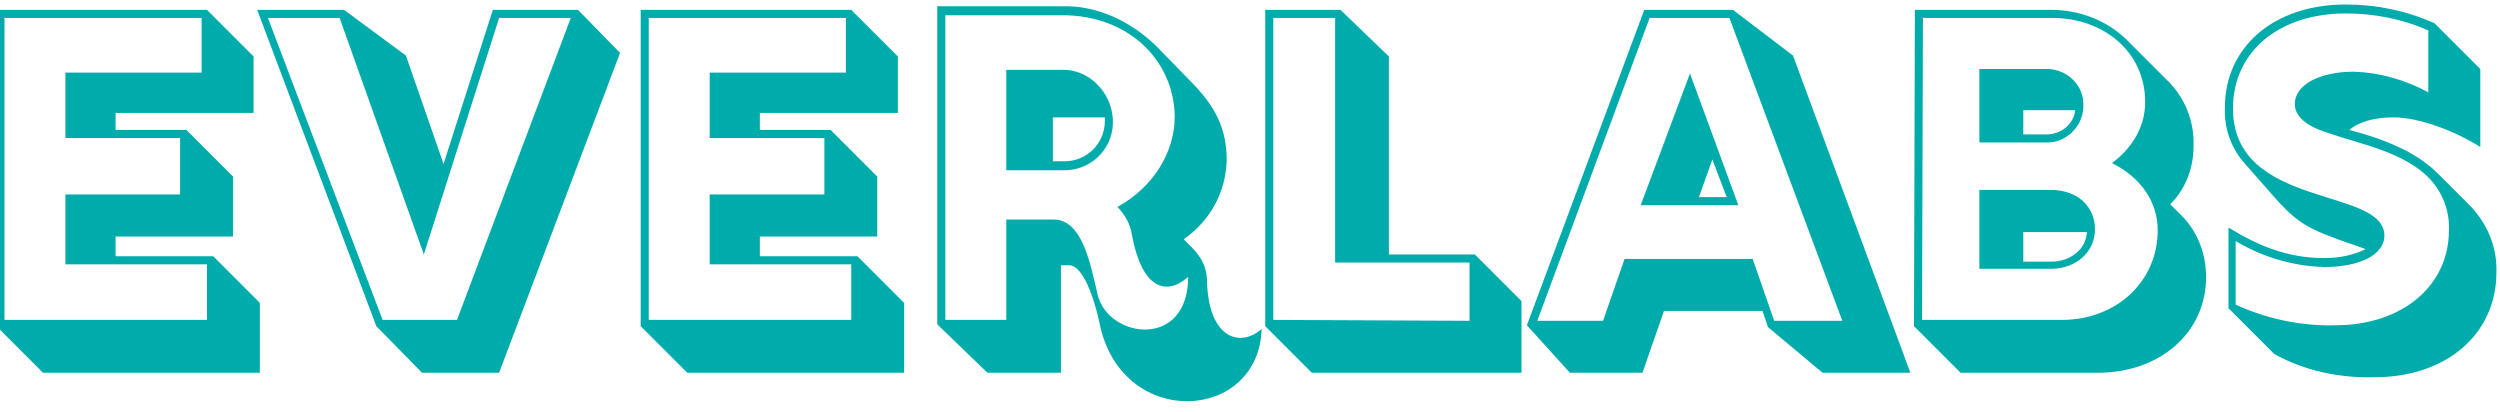
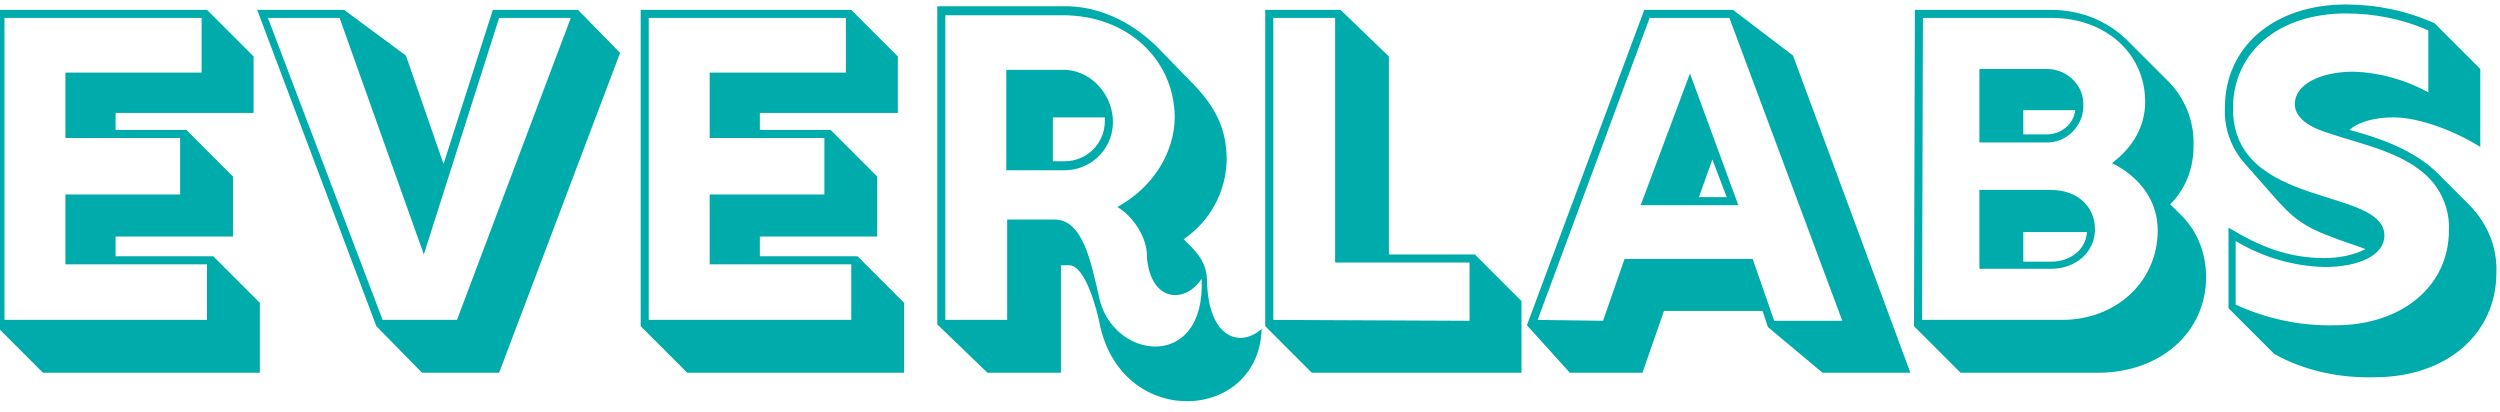
<svg xmlns="http://www.w3.org/2000/svg" version="1.1" id="Ebene_1" x="0px" y="0px" viewBox="0 0 279 45.9" style="enable-background:new 0 0 279 45.9;" xml:space="preserve">
  <style type="text/css">
	.st0{fill:#00ACAB;}
</style>
  <g id="Schatten">
</g>
  <g id="Inline">
</g>
  <g id="Outline">
-     <path id="Pfad_304" class="st0" d="M4.8,41.6H29v-7.8l-5.2-5.2H12.9v-2.2H26v-6.7l-5.2-5.2h-7.9v-1.9h15.4V6.3l-5.2-5.2H-0.4v35.3   L4.8,41.6z M0.5,35.7V2h22v6.1H7.3v7.3h12.8v6.3H7.3v7.8h15.8v6.2L0.5,35.7L0.5,35.7z M47.1,41.6h8.6L69.2,5.9l-4.7-4.8h-9.5   l-5.5,17.2L45.3,6.2l-6.9-5.1h-9.7L42,36.4L47.1,41.6z M42.7,35.7L29.9,2h8l9.4,26.4L55.7,2h8L51,35.7H42.7z M76.7,41.6h24.2v-7.8   l-5.2-5.2H84.8v-2.2h13.1v-6.7l-5.2-5.2h-7.9v-1.9h15.4V6.3l-5.2-5.2H71.5v35.3L76.7,41.6z M72.4,35.7V2h22v6.1H79.2v7.3H92v6.3   H79.2v7.8H95v6.2L72.4,35.7L72.4,35.7z M110.2,41.6h8.2V29.6h0.9c1.8,0,3.1,4.8,3.5,6.9c2.7,11.5,17.7,10.5,18,0.2   c-2.3,2.1-6,1.2-6.1-5.5c-0.1-2.2-1.4-3.3-2.6-4.5c2.9-2,4.7-5.2,4.8-8.8c0-3.5-1.2-6-4.1-8.9l-3.8-3.9c-2.8-2.7-6.5-4.5-10.4-4.4   h-14v35.5L110.2,41.6z M105.5,35.7v-34h13.1c7.2,0,12.4,4.9,12.5,11.3c0,4-2.4,7.9-6.4,10.1c0.8,0.8,1.4,1.8,1.6,3   c1.1,6.1,3.8,7,6.3,4.8c0,8.1-8.9,6.9-10.1,2c-0.8-3.4-1.7-8.4-4.9-8.4h-5.3v11.2L105.5,35.7z M112.4,19h6.2c3,0.1,5.5-2.2,5.6-5.2   s-2.2-5.8-5.2-6c-0.1,0-0.2,0-0.3,0h-6.4V19z M117.5,18.1v-5h5.8c0,0.1,0,0.3,0,0.4c0,2.5-2,4.5-4.5,4.5c-0.1,0-0.2,0-0.2,0H117.5z    M146.4,41.6h23.4v-8l-5.2-5.2H155V6.3l-5.4-5.2h-8.4v35.3L146.4,41.6z M142.1,35.7V2h6.9v27.3h15v6.5L142.1,35.7z M175.2,41.6h8.1   l2.4-6.9h11l0.6,1.8l6.1,5.1h9.8L200.1,6.2l-6.7-5.1h-9.9l-13.1,35.2L175.2,41.6z M171.6,35.7L184.1,2h8.9l12.6,33.8H198l-2.4-6.9   h-14.3l-2.4,6.9H171.6z M183.1,22.9H194l-5.4-14.7L183.1,22.9z M189.6,22l1.5-4.2l1.6,4.2H189.6z M218.8,41.6h15.3   c7,0,12.1-4.5,12.1-10.7c0-2.5-0.9-5-2.7-6.8l-1.3-1.3c1.7-1.7,2.6-4,2.6-6.5c0.1-2.8-1-5.5-3-7.4l-4.5-4.5   c-2.3-2.2-5.3-3.3-8.4-3.3h-15.2l-0.1,35.3L218.8,41.6z M214.5,35.7L214.6,2h14.4c5.8,0,10.4,3.8,10.4,9.4c0,2.6-1.3,5-3.7,6.8   c3.2,1.6,5.1,4.3,5.1,7.5c0,5.7-4.6,10-10.7,10L214.5,35.7z M220.9,15.9h7.4c2.2,0.1,4.1-1.7,4.2-3.9c0-0.1,0-0.1,0-0.2   c0.1-2.2-1.7-4-3.9-4.1c-0.1,0-0.2,0-0.3,0h-7.4L220.9,15.9z M225.8,15v-2.7h5.8c-0.2,1.6-1.6,2.7-3.2,2.7H225.8z M220.9,30h8   c2.8,0,4.9-1.9,4.9-4.4c0-2.6-2-4.4-4.9-4.4h-8V30z M225.8,29.2v-3.3h7.1c-0.1,1.9-1.8,3.3-4,3.3H225.8z M265,42.1   c8,0,13.6-4.8,13.6-11.7c0.1-2.8-1-5.4-2.9-7.4l-3.5-3.5c-2.6-2.7-6.6-4.1-10-5c1-0.9,2.8-1.4,4.9-1.4c3,0,7,1.6,9.7,3.3V7.7   l-5.1-5.1c-3.1-1.4-6.5-2.1-9.9-2.1c-8,0-13.5,4.7-13.5,11.5c-0.1,2.2,0.6,4.3,2,6l2.2,2.5c2.8,3.2,3.8,4.5,7.6,5.9   c1.2,0.5,2.6,0.9,3.9,1.4c-1.4,0.7-3,1-4.6,1c-4.2,0-7.4-1.4-10.7-3.4v9l5.1,5.1C257.2,41.4,261.1,42.2,265,42.1L265,42.1z    M260.6,36.3c-3.8,0.1-7.6-0.7-11.1-2.3v-7.1c3,1.8,6.4,2.8,9.9,2.9c4,0,6.7-1.4,6.7-3.5c0-5.5-16.9-2.9-16.9-14.2   c0-6.3,5.1-10.6,12.6-10.6c3.1,0,6.3,0.6,9.2,1.9v6.9c-2.6-1.4-5.4-2.2-8.3-2.3c-3.9,0-6.6,1.5-6.6,3.6c0,1.7,1.9,2.7,3.9,3.3   c3.5,1.2,8.4,2.1,11.2,5.1c1.4,1.5,2.2,3.6,2.1,5.7C273.3,31.9,268.1,36.3,260.6,36.3L260.6,36.3z" />
+     <path id="Pfad_304" class="st0" d="M4.8,41.6H29v-7.8l-5.2-5.2H12.9v-2.2H26v-6.7l-5.2-5.2h-7.9v-1.9h15.4V6.3l-5.2-5.2H-0.4v35.3   L4.8,41.6z M0.5,35.7V2h22v6.1H7.3v7.3h12.8v6.3H7.3v7.8h15.8v6.2H0.5L0.5,35.7z M47.1,41.6h8.6L69.2,5.9l-4.7-4.8H55l-5.5,17.2   L45.3,6.2l-6.9-5.1h-9.7L42,36.4L47.1,41.6z M42.7,35.7L29.9,2h8l9.4,26.4L55.7,2h8L51,35.7H42.7z M76.7,41.6h24.2v-7.8l-5.2-5.2   H84.8v-2.2h13.1v-6.7l-5.2-5.2h-7.9v-1.9h15.4V6.3L95,1.1H71.5v35.3L76.7,41.6z M72.4,35.7V2h22v6.1H79.2v7.3H92v6.3H79.2v7.8H95   v6.2H72.4L72.4,35.7z M110.2,41.6h8.2v-12h0.9c1.8,0,3.1,4.8,3.5,6.9c2.7,11.5,17.7,10.5,18,0.2c-2.3,2.1-6,1.2-6.1-5.5   c-0.1-2.2-1.4-3.3-2.6-4.5c2.9-2,4.7-5.2,4.8-8.8c0-3.5-1.2-6-4.1-8.9L129,5.1c-2.8-2.7-6.5-4.5-10.4-4.4h-14v35.5L110.2,41.6z    M105.5,35.7v-34h13.1c7.2,0,12.4,4.9,12.5,11.3c0,4-2.4,7.9-6.4,10.1c1.7,1,3.4,3.4,3.3,5.7c0.5,5.1,4.4,5,6.1,2.3   c0.5,10.5-10.2,9.1-11.5,1.8c-0.8-3.4-1.7-8.4-4.9-8.4h-5.3v11.2H105.5z M112.4,19h6.2c3,0.1,5.5-2.2,5.6-5.2S122,8,119,7.8   c-0.1,0-0.2,0-0.3,0h-6.4V19H112.4z M117.5,18.1v-5h5.8c0,0.1,0,0.3,0,0.4c0,2.5-2,4.5-4.5,4.5c-0.1,0-0.2,0-0.2,0h-1.1V18.1z    M146.4,41.6h23.4v-8l-5.2-5.2H155V6.3l-5.4-5.2h-8.4v35.3L146.4,41.6z M142.1,35.7V2h6.9v27.3h15v6.5L142.1,35.7z M175.2,41.6h8.1   l2.4-6.9h11l0.6,1.8l6.1,5.1h9.8L200.1,6.2l-6.7-5.1h-9.9l-13.1,35.2L175.2,41.6z M171.6,35.7L184.1,2h8.9l12.6,33.8H198l-2.4-6.9   h-14.3l-2.4,6.9L171.6,35.7L171.6,35.7z M183.1,22.9H194l-5.4-14.7L183.1,22.9z M189.6,22l1.5-4.2l1.6,4.2H189.6z M218.8,41.6h15.3   c7,0,12.1-4.5,12.1-10.7c0-2.5-0.9-5-2.7-6.8l-1.3-1.3c1.7-1.7,2.6-4,2.6-6.5c0.1-2.8-1-5.5-3-7.4l-4.5-4.5   c-2.3-2.2-5.3-3.3-8.4-3.3h-15.2l-0.1,35.3L218.8,41.6z M214.5,35.7L214.6,2H229c5.8,0,10.4,3.8,10.4,9.4c0,2.6-1.3,5-3.7,6.8   c3.2,1.6,5.1,4.3,5.1,7.5c0,5.7-4.6,10-10.7,10H214.5z M220.9,15.9h7.4c2.2,0.1,4.1-1.7,4.2-3.9c0-0.1,0-0.1,0-0.2   c0.1-2.2-1.7-4-3.9-4.1c-0.1,0-0.2,0-0.3,0h-7.4V15.9z M225.8,15v-2.7h5.8c-0.2,1.6-1.6,2.7-3.2,2.7H225.8z M220.9,30h8   c2.8,0,4.9-1.9,4.9-4.4c0-2.6-2-4.4-4.9-4.4h-8V30z M225.8,29.2v-3.3h7.1c-0.1,1.9-1.8,3.3-4,3.3H225.8z M265,42.1   c8,0,13.6-4.8,13.6-11.7c0.1-2.8-1-5.4-2.9-7.4l-3.5-3.5c-2.6-2.7-6.6-4.1-10-5c1-0.9,2.8-1.4,4.9-1.4c3,0,7,1.6,9.7,3.3V7.7   l-5.1-5.1c-3.1-1.4-6.5-2.1-9.9-2.1c-8,0-13.5,4.7-13.5,11.5c-0.1,2.2,0.6,4.3,2,6l2.2,2.5c2.8,3.2,3.8,4.5,7.6,5.9   c1.2,0.5,2.6,0.9,3.9,1.4c-1.4,0.7-3,1-4.6,1c-4.2,0-7.4-1.4-10.7-3.4v9l5.1,5.1C257.2,41.4,261.1,42.2,265,42.1L265,42.1z    M260.6,36.3c-3.8,0.1-7.6-0.7-11.1-2.3v-7.1c3,1.8,6.4,2.8,9.9,2.9c4,0,6.7-1.4,6.7-3.5c0-5.5-16.9-2.9-16.9-14.2   c0-6.3,5.1-10.6,12.6-10.6c3.1,0,6.3,0.6,9.2,1.9v6.9c-2.6-1.4-5.4-2.2-8.3-2.3c-3.9,0-6.6,1.5-6.6,3.6c0,1.7,1.9,2.7,3.9,3.3   c3.5,1.2,8.4,2.1,11.2,5.1c1.4,1.5,2.2,3.6,2.1,5.7C273.3,31.9,268.1,36.3,260.6,36.3L260.6,36.3z" />
  </g>
</svg>
